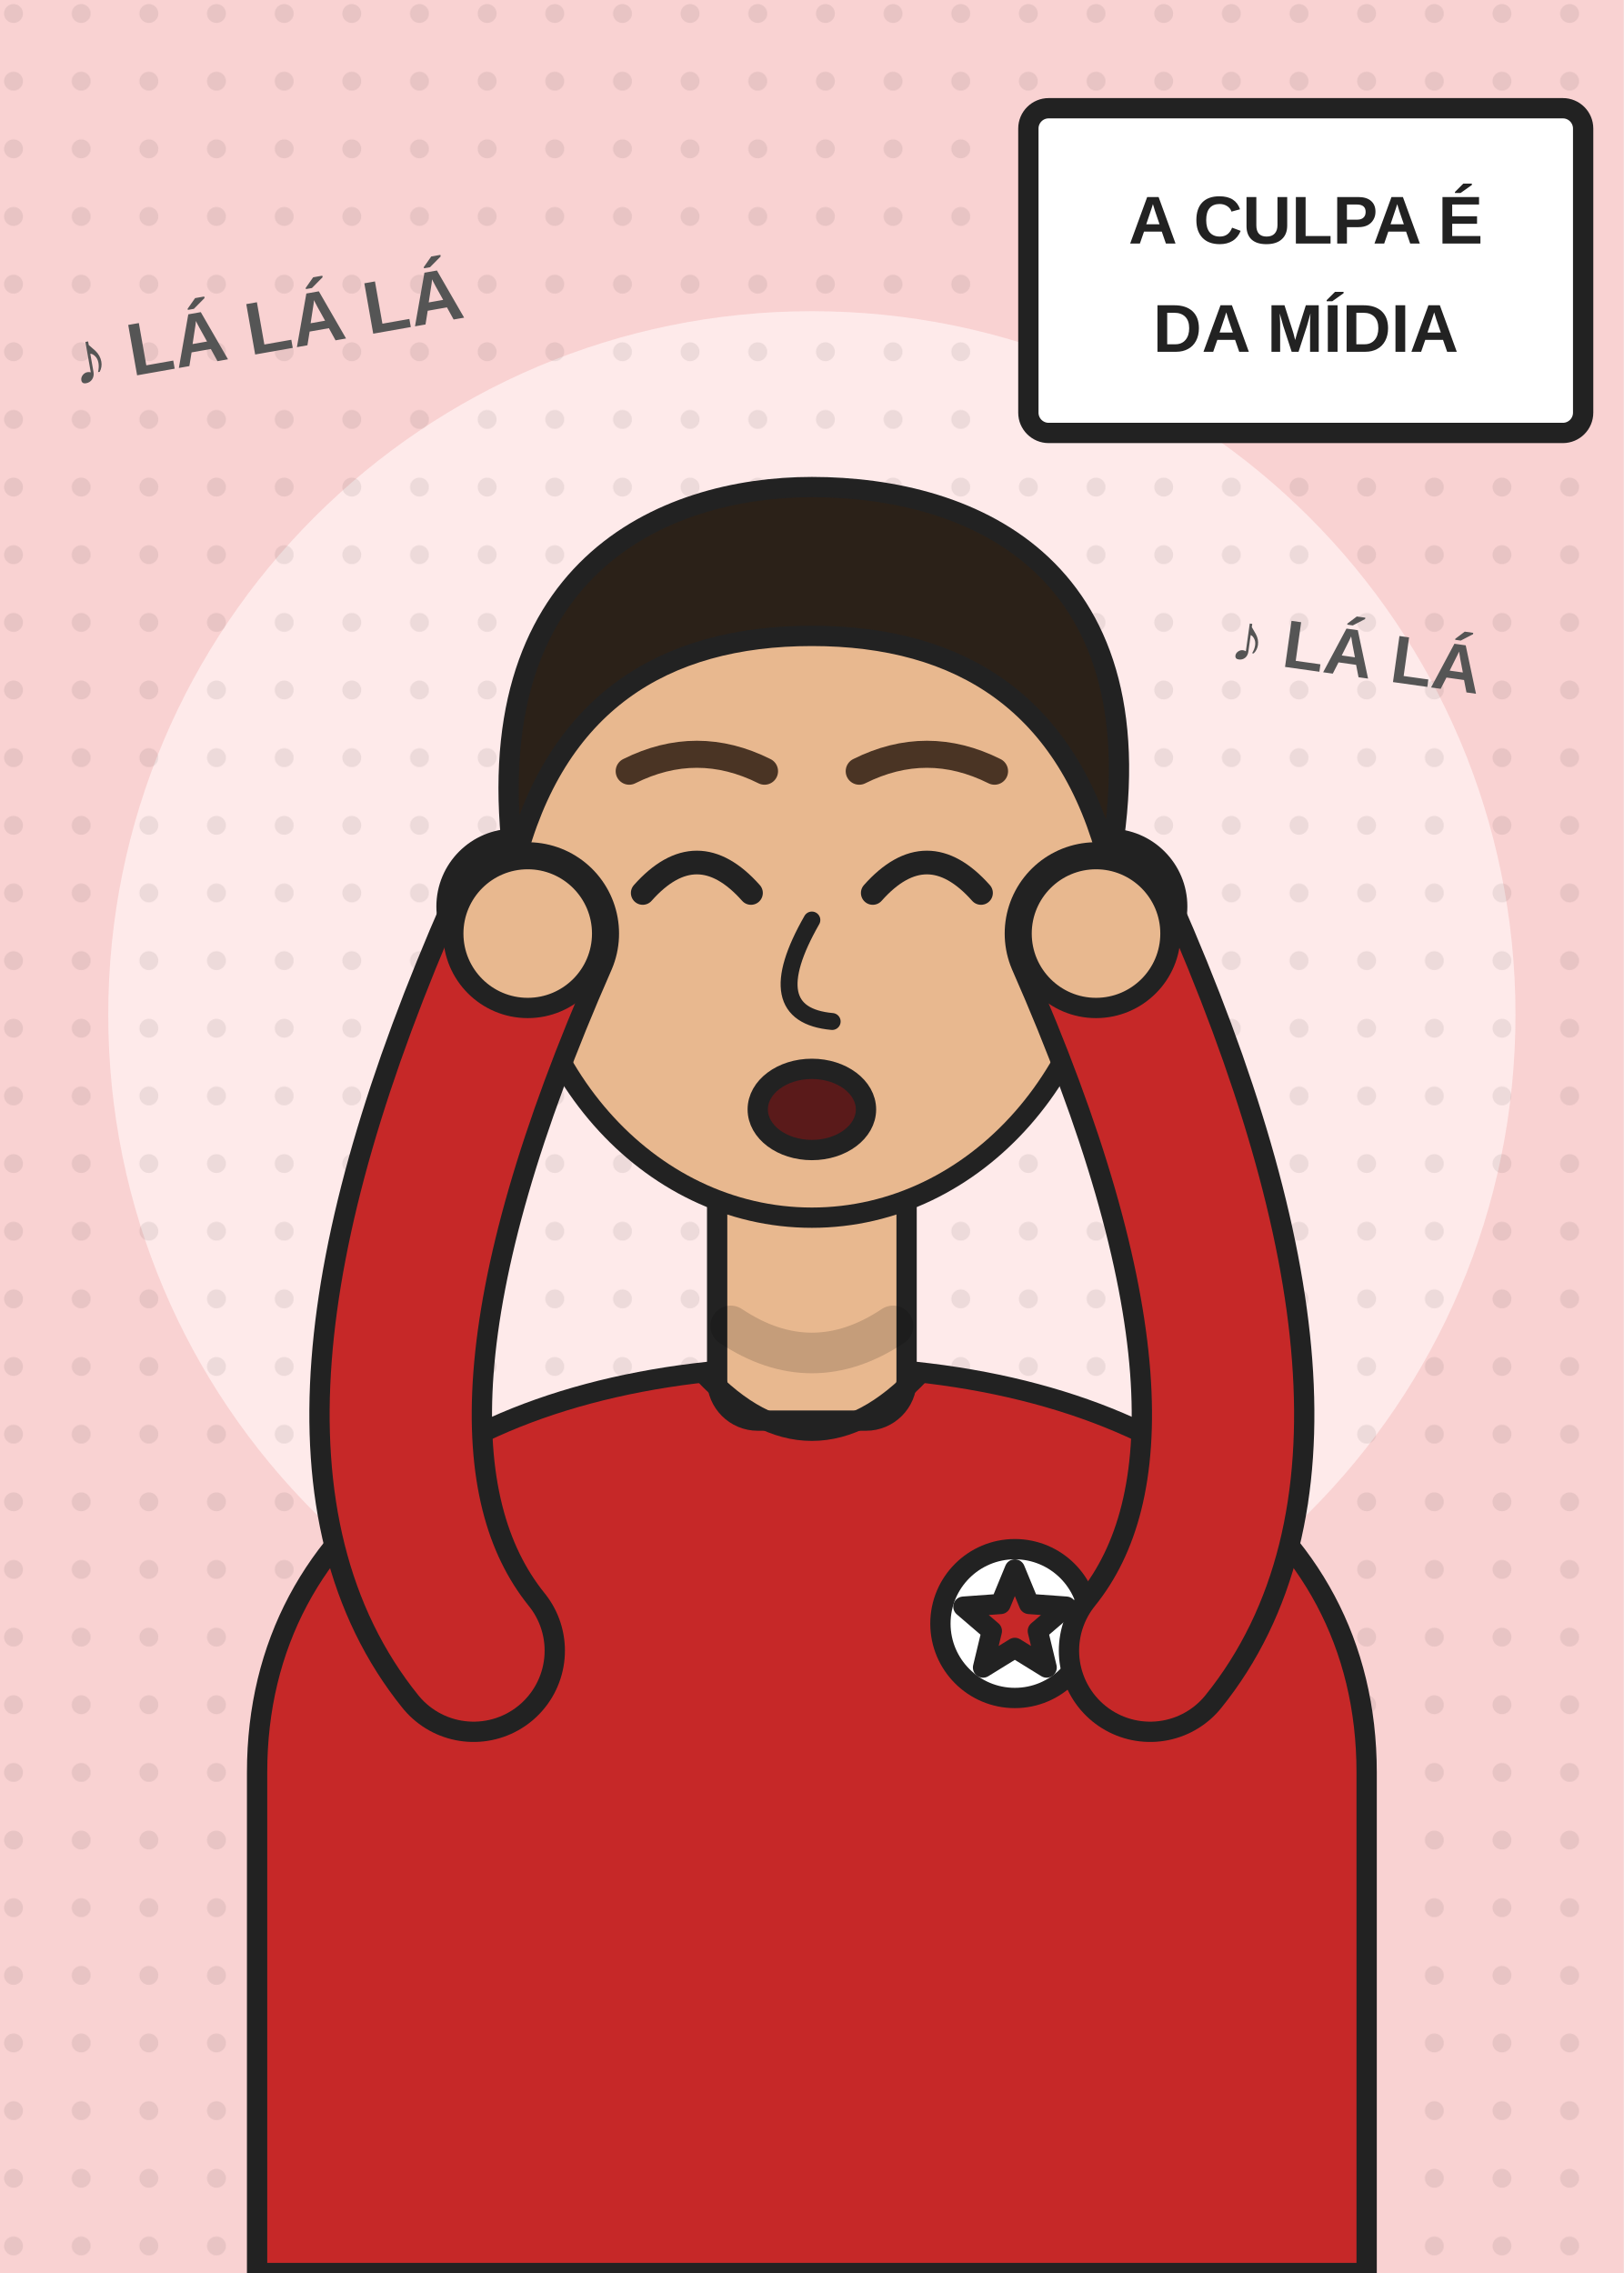
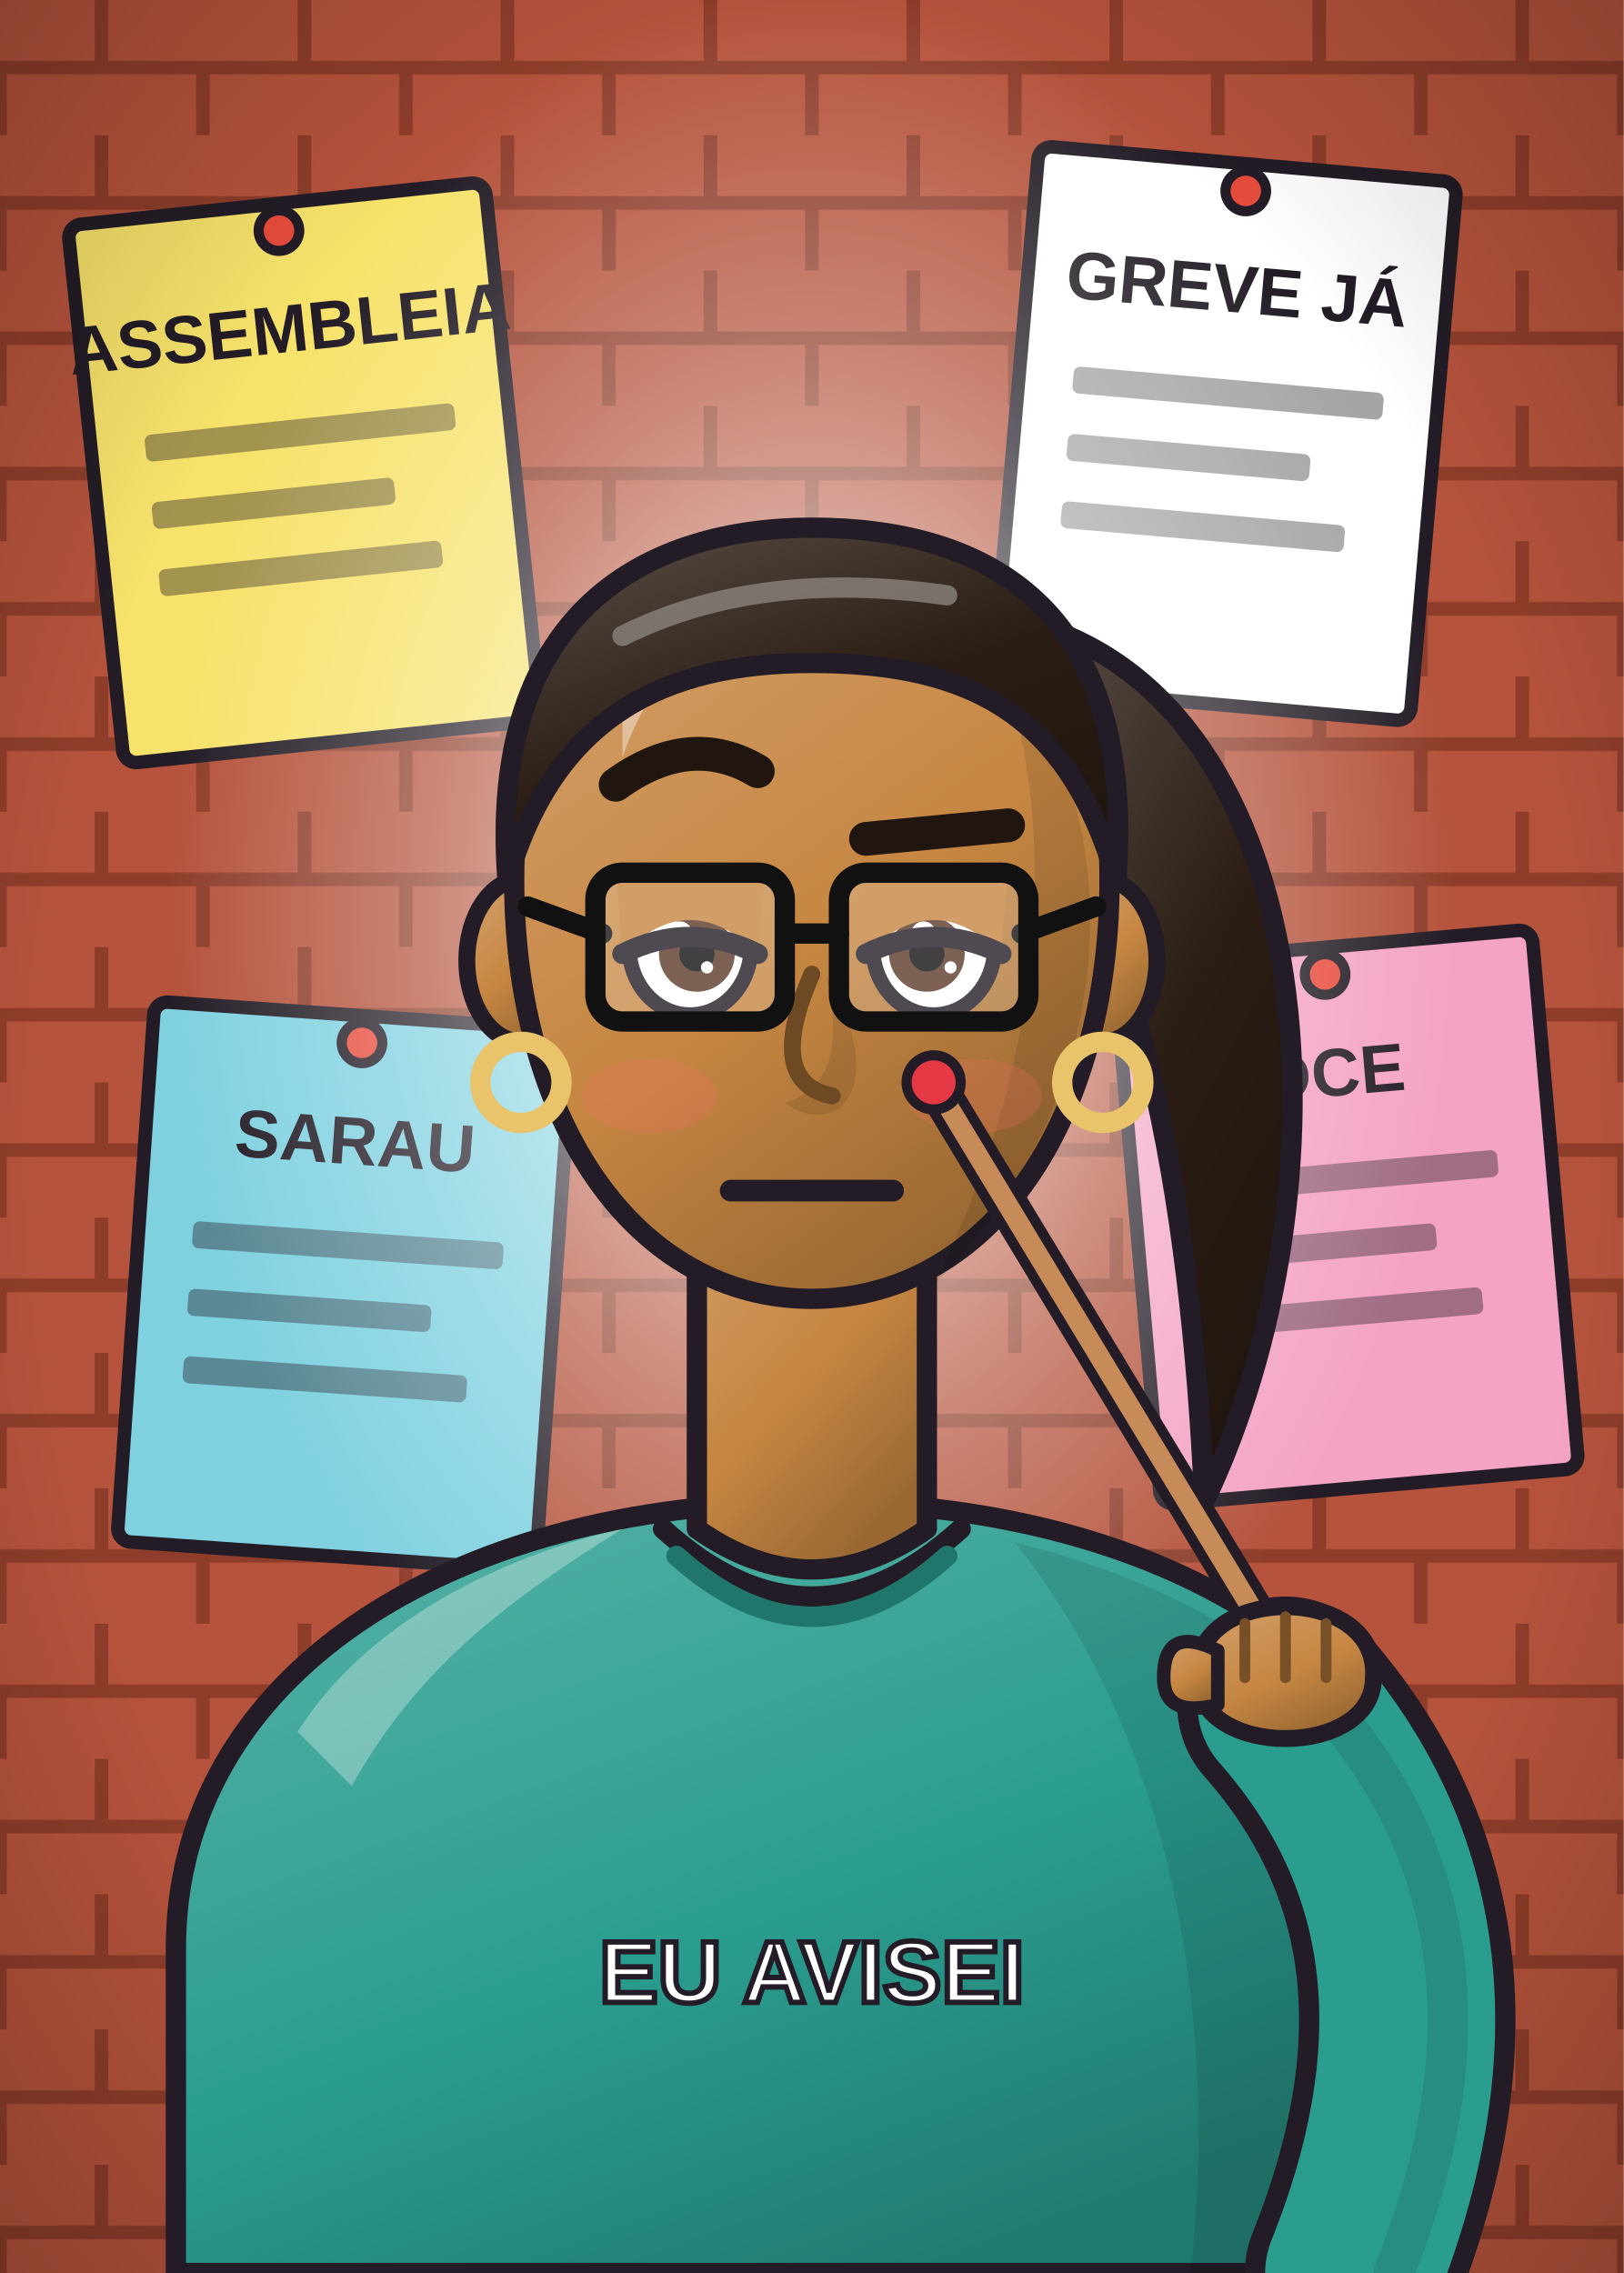
<svg xmlns="http://www.w3.org/2000/svg" viewBox="0 0 240 336" width="240" height="336">
  <defs>
-     <pattern id="dots" width="10" height="10" patternUnits="userSpaceOnUse">
-       <circle cx="2" cy="2" r="1.4" fill="#000" fill-opacity=".07" />
+     <pattern id="brick" width="30" height="20" patternUnits="userSpaceOnUse">
+       <rect x="0" y="0" width="30" height="20" fill="#b5533c" stroke-linejoin="round" />
+       <path d="M0,10 H30 M15,0 V10 M0,10 V20 M30,10 V20" stroke="#8e3d2a" stroke-width="2" />
    </pattern>
-     <pattern id="plaid" width="24" height="24" patternUnits="userSpaceOnUse">
-       <rect width="24" height="24" fill="#c0392b" />
-       <rect width="24" height="8" fill="#2c3e50" fill-opacity=".6" />
-       <rect width="8" height="24" fill="#2c3e50" fill-opacity=".6" />
-       <rect x="16" width="2" height="24" fill="#fff" fill-opacity=".4" />
-     </pattern>
-     <linearGradient id="tie" x1="0" y1="0" x2="1" y2="1">
-       <stop offset="0" stop-color="#ff5e8a" />
-       <stop offset=".25" stop-color="#ffb347" />
-       <stop offset=".5" stop-color="#ffe066" />
-       <stop offset=".75" stop-color="#5fd38d" />
-       <stop offset="1" stop-color="#5a8dee" />
+     <radialGradient id="glowffffff" cx="0.5" cy="0.4" r="0.4">
+       <stop offset="0" stop-color="#ffffff" stop-opacity="0.9" />
+       <stop offset="0.6" stop-color="#ffffff" stop-opacity="0.3" />
+       <stop offset="1" stop-color="#ffffff" stop-opacity="0" />
+     </radialGradient>
+     <radialGradient id="vignette" cx="0.5" cy="0.5" r="0.8">
+       <stop offset="0.6" stop-color="#000000" stop-opacity="0" />
+       <stop offset="1" stop-color="#000000" stop-opacity="0.3" />
+     </radialGradient>
+     <linearGradient id="lit2b1d14" x1="0" y1="0" x2="0.6" y2="1">
+       <stop offset="0" stop-color="#5a4f48" />
+       <stop offset="0.6" stop-color="#2b1d14" />
+       <stop offset="1" stop-color="#221710" />
+     </linearGradient>
+     <linearGradient id="lit2a9d8f" x1="0" y1="0" x2="0.6" y2="1">
+       <stop offset="0" stop-color="#59b3a8" />
+       <stop offset="0.6" stop-color="#2a9d8f" />
+       <stop offset="1" stop-color="#217a70" />
+     </linearGradient>
+     <linearGradient id="litc68642" x1="0" y1="0" x2="0.6" y2="1">
+       <stop offset="0" stop-color="#d3a16c" />
+       <stop offset="0.6" stop-color="#c68642" />
+       <stop offset="1" stop-color="#9a6933" />
    </linearGradient>
  </defs>
-   <rect width="240" height="336" fill="#f9d2d2" />
-   <circle cx="120" cy="150" r="104" fill="#fff0f0" fill-opacity=".8" />
-   <rect width="240" height="336" fill="url(#dots)" />
-   <g stroke="#222" stroke-width="3" stroke-linejoin="round" stroke-linecap="round">
-     <rect x="152" y="16" width="82" height="48" rx="3" fill="#fff" />
-     <text x="193" y="36" font-size="10" fill="#222" stroke="none" text-anchor="middle" font-family="Arial, Helvetica, sans-serif" font-weight="bold">A CULPA É</text>
-     <text x="193" y="52" font-size="10" fill="#222" stroke="none" text-anchor="middle" font-family="Arial, Helvetica, sans-serif" font-weight="bold">DA MÍDIA</text>
-     <text x="40" y="52" font-size="11" fill="#555" stroke="none" text-anchor="middle" font-family="Arial, Helvetica, sans-serif" font-weight="bold" transform="rotate(-10 40 52)">♪ LÁ LÁ LÁ</text>
-     <text x="200" y="100" font-size="10" fill="#555" stroke="none" text-anchor="middle" font-family="Arial, Helvetica, sans-serif" font-weight="bold" transform="rotate(8 200 100)">♪ LÁ LÁ</text>
-     <path d="M38,336 L38,262 C38,224 72,202 120,202 C168,202 202,224 202,262 L202,336 Z" fill="#c62828" />
-     <rect x="106" y="166" width="28" height="44" rx="6" fill="#e8b88f" />
-     <path d="M108,196 Q120,204 132,196" fill="none" stroke="#000" stroke-opacity=".15" stroke-width="6" />
-     <path d="M104,203 Q120,220 136,203" fill="none" />
-     <circle cx="150" cy="240" r="11" fill="#fff" />
-     <polygon points="150.0,232.0 152.1,237.1 157.6,237.5 153.4,241.1 154.7,246.5 150.0,243.6 145.3,246.5 146.6,241.1 142.4,237.5 147.9,237.1" fill="#c62828" />
-     <circle cx="76" cy="134" r="10" fill="#e8b88f" />
-     <circle cx="164" cy="134" r="10" fill="#e8b88f" />
-     <ellipse cx="120" cy="130" rx="44" ry="50" fill="#e8b88f" />
-     <path d="M95,132 Q103,123 111,132 M129,132 Q137,123 145,132" fill="none" stroke-width="3.5" />
-     <path d="M93,114 Q103,109 113,114 M127,114 Q137,109 147,114" fill="none" stroke="#4a3424" stroke-width="4" />
-     <path d="M120,136 Q112,150 123,151" fill="none" stroke-width="2.5" />
-     <ellipse cx="120" cy="164" rx="8" ry="6" fill="#5a1a1a" />
-     <path d="M76,128 C70,84 98,72 120,72 C144,72 172,84 164,128 C158,104 142,94 120,94 C98,94 82,104 76,128 Z" fill="#2b2118" />
-     <path d="M70,244 Q45,213 78,138" fill="none" stroke="#222" stroke-width="27" />
-     <path d="M70,244 Q45,213 78,138" fill="none" stroke="#c62828" stroke-width="21" />
-     <path d="M170,244 Q195,213 162,138" fill="none" stroke="#222" stroke-width="27" />
-     <path d="M170,244 Q195,213 162,138" fill="none" stroke="#c62828" stroke-width="21" />
-     <circle cx="78" cy="138" r="11" fill="#e8b88f" />
-     <circle cx="162" cy="138" r="11" fill="#e8b88f" />
+   <rect x="0" y="0" width="240" height="336" fill="url(#brick)" stroke-linejoin="round" />
+   <g transform="rotate(-6 44 70)">
+     <rect x="14" y="30" width="62" height="80" rx="2" fill="#f7e26b" stroke="#231c26" stroke-width="2" stroke-linejoin="round" />
+     <text x="45" y="52" font-size="10" font-weight="bold" text-anchor="middle" font-family="Arial, Helvetica, sans-serif" fill="#231c26">ASSEMBLEIA</text>
+     <rect x="22" y="62" width="46" height="4" rx="1" fill="#231c26" stroke-linejoin="round" fill-opacity="0.4" />
+     <rect x="22" y="72" width="36" height="4" rx="1" fill="#231c26" stroke-linejoin="round" fill-opacity="0.4" />
+     <rect x="22" y="82" width="42" height="4" rx="1" fill="#231c26" stroke-linejoin="round" fill-opacity="0.4" />
+     <circle cx="45" cy="34" r="3" fill="#e74c3c" stroke="#231c26" stroke-width="1.5" />
+   </g>
+   <g transform="rotate(5 180 64)">
+     <rect x="150" y="24" width="62" height="80" rx="2" fill="#ffffff" stroke="#231c26" stroke-width="2" stroke-linejoin="round" />
+     <text x="181" y="46" font-size="10" font-weight="bold" text-anchor="middle" font-family="Arial, Helvetica, sans-serif" fill="#231c26">GREVE JÁ</text>
+     <rect x="158" y="56" width="46" height="4" rx="1" fill="#231c26" stroke-linejoin="round" fill-opacity="0.4" />
+     <rect x="158" y="66" width="36" height="4" rx="1" fill="#231c26" stroke-linejoin="round" fill-opacity="0.4" />
+     <rect x="158" y="76" width="42" height="4" rx="1" fill="#231c26" stroke-linejoin="round" fill-opacity="0.4" />
+     <circle cx="181" cy="28" r="3" fill="#e74c3c" stroke="#231c26" stroke-width="1.5" />
+   </g>
+   <g transform="rotate(4 50 190)">
+     <rect x="20" y="150" width="62" height="80" rx="2" fill="#7fd1e0" stroke="#231c26" stroke-width="2" stroke-linejoin="round" />
+     <text x="51" y="172" font-size="10" font-weight="bold" text-anchor="middle" font-family="Arial, Helvetica, sans-serif" fill="#231c26">SARAU</text>
+     <rect x="28" y="182" width="46" height="4" rx="1" fill="#231c26" stroke-linejoin="round" fill-opacity="0.4" />
+     <rect x="28" y="192" width="36" height="4" rx="1" fill="#231c26" stroke-linejoin="round" fill-opacity="0.4" />
+     <rect x="28" y="202" width="42" height="4" rx="1" fill="#231c26" stroke-linejoin="round" fill-opacity="0.4" />
+     <circle cx="51" cy="154" r="3" fill="#e74c3c" stroke="#231c26" stroke-width="1.5" />
+   </g>
+   <g transform="rotate(-5 198 180)">
+     <rect x="168" y="140" width="62" height="80" rx="2" fill="#f4a3c4" stroke="#231c26" stroke-width="2" stroke-linejoin="round" />
+     <text x="199" y="162" font-size="10" font-weight="bold" text-anchor="middle" font-family="Arial, Helvetica, sans-serif" fill="#231c26">DCE</text>
+     <rect x="176" y="172" width="46" height="4" rx="1" fill="#231c26" stroke-linejoin="round" fill-opacity="0.4" />
+     <rect x="176" y="182" width="36" height="4" rx="1" fill="#231c26" stroke-linejoin="round" fill-opacity="0.4" />
+     <rect x="176" y="192" width="42" height="4" rx="1" fill="#231c26" stroke-linejoin="round" fill-opacity="0.4" />
+     <circle cx="199" cy="144" r="3" fill="#e74c3c" stroke="#231c26" stroke-width="1.5" />
+   </g>
+   <rect x="0" y="0" width="240" height="336" fill="url(#glowffffff)" stroke-linejoin="round" />
+   <rect x="0" y="0" width="240" height="336" fill="url(#vignette)" stroke-linejoin="round" />
+   <path d="M152,92 C196,104 200,176 178,222 C176,176 168,134 150,114 Z" fill="url(#lit2b1d14)" stroke="#231c26" stroke-width="3" stroke-linejoin="round" stroke-linecap="round" />
+   <path d="M26,336 L26,288 C26,248 66,222 120,222 C174,222 214,248 214,288 L214,336 Z" fill="url(#lit2a9d8f)" stroke="#231c26" stroke-width="3" stroke-linejoin="round" stroke-linecap="round" />
+   <path d="M150,228 C190,238 214,262 214,292 V336 H176 C180,300 174,258 150,228 Z" fill="#000000" fill-opacity="0.1" />
+   <path d="M44,256 C54,240 74,230 92,226 C76,236 62,246 52,264 Z" fill="#ffffff" fill-opacity="0.3" />
+   <path d="M103,170 L103,226 Q120,238 137,226 L137,170 Z" fill="url(#litc68642)" stroke="#231c26" stroke-width="3" stroke-linejoin="round" stroke-linecap="round" />
+   <path d="M103,176 Q120,206 137,176 L137,170 L103,170 Z" fill="#000000" fill-opacity="0.2" />
+   <path d="M98,226 Q120,246 142,226" fill="none" stroke="#231c26" stroke-width="3" stroke-linecap="round" stroke-linejoin="round" />
+   <path d="M100,230 Q120,248 140,230" fill="none" stroke="#20766b" stroke-width="3" stroke-linecap="round" stroke-linejoin="round" />
+   <text x="120" y="296" font-size="13" fill="#ffffff" font-family="Arial, Helvetica, sans-serif" font-weight="bold" text-anchor="middle" stroke="#231c26" stroke-width="0.8">EU AVISEI</text>
+   <ellipse cx="77" cy="142" rx="8" ry="12" fill="url(#litc68642)" stroke="#231c26" stroke-width="2.5" />
+   <ellipse cx="163" cy="142" rx="8" ry="12" fill="url(#litc68642)" stroke="#231c26" stroke-width="2.5" />
+   <path d="M79,136 Q74,142 79,148 M161,136 Q166,142 161,148" fill="none" stroke="#8b5e2e" stroke-width="2" stroke-linecap="round" stroke-linejoin="round" />
+   <path d="M76,130 C76,96 96,84 120,84 C144,84 164,96 164,130 C164,166 146,192 120,192 C94,192 76,166 76,130 Z" fill="url(#litc68642)" stroke="#231c26" stroke-width="3" stroke-linejoin="round" stroke-linecap="round" />
+   <path d="M148,98 C166,118 168,160 138,190 C152,162 158,128 148,98 Z" fill="#000000" fill-opacity="0.1" />
+   <path d="M92,96 C100,90 110,88 120,88 C104,92 96,100 92,112 Z" fill="#ffffff" fill-opacity="0.4" />
+   <ellipse cx="96" cy="162" rx="10" ry="5.5" fill="#ff6b6b" fill-opacity="0.2" />
+   <ellipse cx="144" cy="162" rx="10" ry="5.5" fill="#ff6b6b" fill-opacity="0.2" />
+   <ellipse cx="102" cy="140" rx="9" ry="10" fill="#ffffff" stroke="#231c26" stroke-width="2.2" />
+   <circle cx="103" cy="141" r="5.6" fill="#5b3a29" />
+   <circle cx="103" cy="141" r="2.6" fill="#111111" />
+   <circle cx="100.5" cy="138" r="1.8" fill="#ffffff" />
+   <circle cx="104.5" cy="143" r="0.9" fill="#ffffff" />
+   <path d="M92,141 Q102,131 112,141 L113,128 L91,128 Z" fill="#c68642" stroke="#231c26" stroke-width="0" stroke-linejoin="round" stroke-linecap="round" />
+   <path d="M92,141 Q102,136 112,141" fill="none" stroke="#231c26" stroke-width="3" stroke-linecap="round" stroke-linejoin="round" />
+   <ellipse cx="138" cy="140" rx="9" ry="10" fill="#ffffff" stroke="#231c26" stroke-width="2.2" />
+   <circle cx="137" cy="141" r="5.6" fill="#5b3a29" />
+   <circle cx="137" cy="141" r="2.6" fill="#111111" />
+   <circle cx="136.5" cy="138" r="1.8" fill="#ffffff" />
+   <circle cx="140.5" cy="143" r="0.9" fill="#ffffff" />
+   <path d="M128,141 Q138,131 148,141 L149,128 L127,128 Z" fill="#c68642" stroke="#231c26" stroke-width="0" stroke-linejoin="round" stroke-linecap="round" />
+   <path d="M128,141 Q138,136 148,141" fill="none" stroke="#231c26" stroke-width="3" stroke-linecap="round" stroke-linejoin="round" />
+   <path d="M91,116 Q102,108 112,114 M128,124 L149,122" fill="none" stroke="#20160f" stroke-width="5" stroke-linecap="round" stroke-linejoin="round" />
+   <path d="M122,144 Q130,158 124,164 Q120,166 116,163 Q126,160 122,144 Z" fill="#000000" fill-opacity="0.1" />
+   <path d="M120,144 Q113,160 123,162" fill="none" stroke="#6d4a24" stroke-width="2.5" stroke-linecap="round" stroke-linejoin="round" />
+   <path d="M108,176 H132" fill="none" stroke="#231c26" stroke-width="3.2" stroke-linecap="round" stroke-linejoin="round" />
+   <path d="M75,130 C72,90 96,78 120,78 C146,78 168,90 165,130 C158,106 144,98 120,98 C98,98 82,106 75,130 Z" fill="url(#lit2b1d14)" stroke="#231c26" stroke-width="3" stroke-linejoin="round" stroke-linecap="round" />
+   <path d="M92,94 Q112,84 140,88" fill="none" stroke="#8a837e" stroke-width="3" stroke-linecap="round" stroke-linejoin="round" stroke-opacity="0.8" />
+   <path d="M89,138 L78,134 M151,138 L162,134" fill="none" stroke="#111111" stroke-width="3" stroke-linecap="round" stroke-linejoin="round" />
+   <rect x="88" y="129" width="28" height="22" rx="4" fill="#ffffff" stroke="#111111" stroke-width="3" stroke-linejoin="round" fill-opacity="0.2" />
+   <rect x="124" y="129" width="28" height="22" rx="4" fill="#ffffff" stroke="#111111" stroke-width="3" stroke-linejoin="round" fill-opacity="0.2" />
+   <path d="M116,138 H124" fill="none" stroke="#111111" stroke-width="3" stroke-linecap="round" stroke-linejoin="round" />
+   <circle cx="77" cy="160" r="6" fill="none" stroke="#e9c46a" stroke-width="3" />
+   <circle cx="163" cy="160" r="6" fill="none" stroke="#e9c46a" stroke-width="3" />
+   <path d="M200,336 Q220,286 190,252" fill="none" stroke="#231c26" stroke-width="32" stroke-linecap="round" stroke-linejoin="round" />
+   <path d="M200,336 Q220,286 190,252" fill="none" stroke="#2a9d8f" stroke-width="26" stroke-linecap="round" stroke-linejoin="round" />
+   <path d="M200,336 Q220,286 190,252" fill="none" stroke="#227e72" stroke-width="6" stroke-linecap="round" stroke-linejoin="round" stroke-opacity="0.5" transform="translate(6 0)" />
+   <path d="M190,246 L138,160" fill="none" stroke="#231c26" stroke-width="6" stroke-linecap="round" stroke-linejoin="round" />
+   <path d="M190,246 L138,160" fill="none" stroke="#c68b59" stroke-width="3" stroke-linecap="round" stroke-linejoin="round" />
+   <circle cx="138" cy="160" r="4" fill="#e63946" stroke="#231c26" stroke-width="1.5" />
+   <g>
+     <path d="M177,248 C176,234 204,234 203,248 C203,260 177,260 177,248 Z" fill="url(#litc68642)" stroke="#231c26" stroke-width="2.5" stroke-linejoin="round" stroke-linecap="round" />
+     <path d="M184,240 V248 M190,239 V248 M196,240 V248" fill="none" stroke="#775028" stroke-width="1.6" stroke-linecap="round" stroke-linejoin="round" />
+     <path d="M180,244 q-8,-4 -8,4 q0,6 8,4 Z" fill="url(#litc68642)" stroke="#231c26" stroke-width="2" stroke-linejoin="round" stroke-linecap="round" />
  </g>
</svg>
